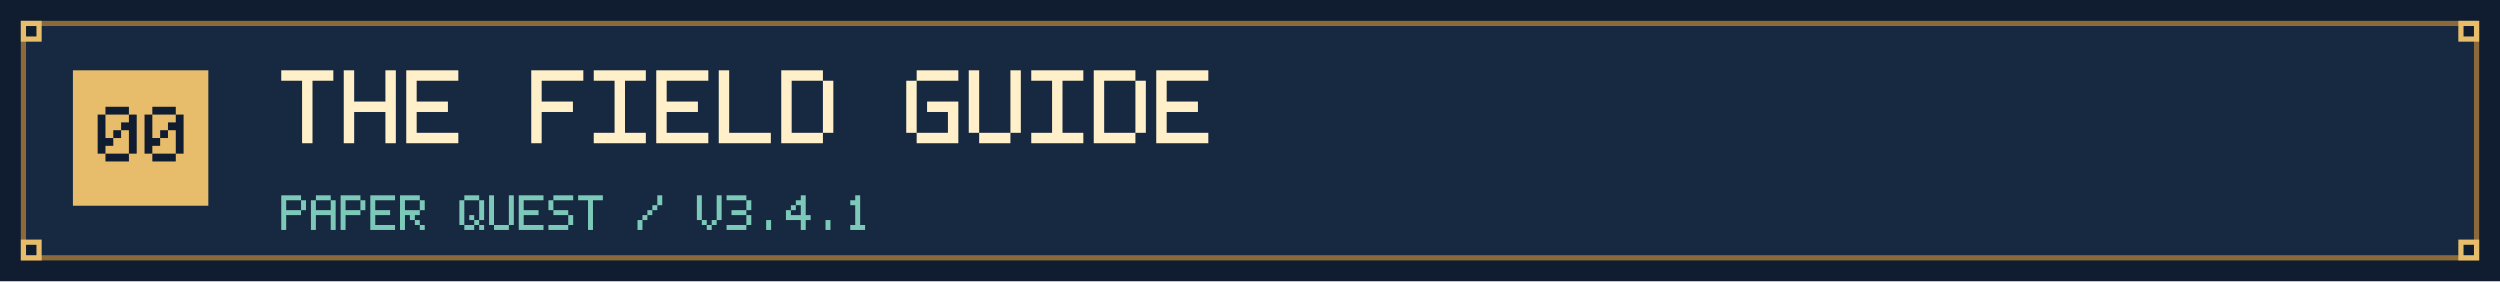
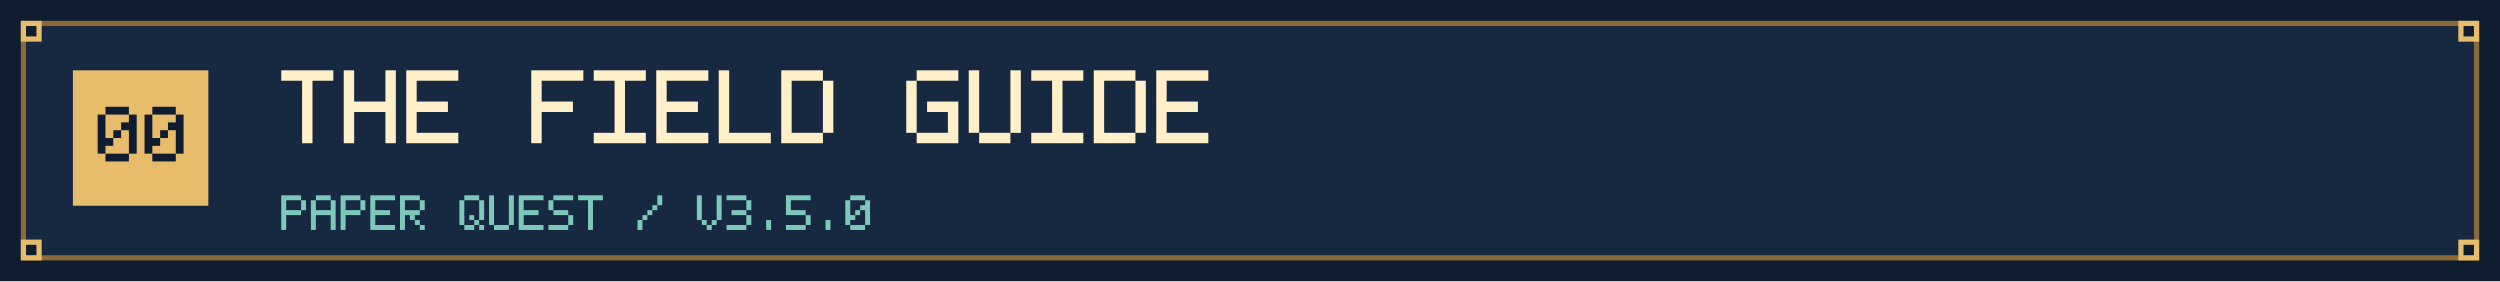
- <svg xmlns="http://www.w3.org/2000/svg" width="960" height="108" viewBox="0 0 960 108" role="img" aria-label="THE FIELD GUIDE. PAPER QUEST / V3.4.1">
+ <svg xmlns="http://www.w3.org/2000/svg" width="960" height="108" viewBox="0 0 960 108" role="img" aria-label="THE FIELD GUIDE. PAPER QUEST / V3.5.0">
  <rect x="0" y="0" width="960" height="108" fill="#101d30" />
  <rect x="8" y="8" width="944" height="92" fill="#8b693a" />
  <rect x="10" y="10" width="940" height="88" fill="#172940" />
  <rect x="8" y="8" width="8" height="8" fill="#e7bc6a" />
  <rect x="10" y="10" width="4" height="4" fill="#101d30" />
  <rect x="944" y="8" width="8" height="8" fill="#e7bc6a" />
  <rect x="946" y="10" width="4" height="4" fill="#101d30" />
  <rect x="8" y="92" width="8" height="8" fill="#e7bc6a" />
  <rect x="10" y="94" width="4" height="4" fill="#101d30" />
  <rect x="944" y="92" width="8" height="8" fill="#e7bc6a" />
  <rect x="946" y="94" width="4" height="4" fill="#101d30" />
  <rect x="28" y="27" width="52" height="52" fill="#e7bc6a" />
  <path d="M40.5,41h3v3h-3zM43.5,41h3v3h-3zM46.5,41h3v3h-3zM37.5,44h3v3h-3zM49.5,44h3v3h-3zM37.5,47h3v3h-3zM46.5,47h3v3h-3zM49.5,47h3v3h-3zM37.5,50h3v3h-3zM43.5,50h3v3h-3zM49.5,50h3v3h-3zM37.5,53h3v3h-3zM40.5,53h3v3h-3zM49.5,53h3v3h-3zM37.5,56h3v3h-3zM49.5,56h3v3h-3zM40.5,59h3v3h-3zM43.5,59h3v3h-3zM46.5,59h3v3h-3zM58.5,41h3v3h-3zM61.5,41h3v3h-3zM64.5,41h3v3h-3zM55.5,44h3v3h-3zM67.5,44h3v3h-3zM55.5,47h3v3h-3zM64.5,47h3v3h-3zM67.5,47h3v3h-3zM55.5,50h3v3h-3zM61.5,50h3v3h-3zM67.5,50h3v3h-3zM55.5,53h3v3h-3zM58.5,53h3v3h-3zM67.5,53h3v3h-3zM55.5,56h3v3h-3zM67.5,56h3v3h-3zM58.5,59h3v3h-3zM61.5,59h3v3h-3zM64.5,59h3v3h-3z" fill="#101d30" />
  <path d="M108,27h4v4h-4zM112,27h4v4h-4zM116,27h4v4h-4zM120,27h4v4h-4zM124,27h4v4h-4zM116,31h4v4h-4zM116,35h4v4h-4zM116,39h4v4h-4zM116,43h4v4h-4zM116,47h4v4h-4zM116,51h4v4h-4zM132,27h4v4h-4zM148,27h4v4h-4zM132,31h4v4h-4zM148,31h4v4h-4zM132,35h4v4h-4zM148,35h4v4h-4zM132,39h4v4h-4zM136,39h4v4h-4zM140,39h4v4h-4zM144,39h4v4h-4zM148,39h4v4h-4zM132,43h4v4h-4zM148,43h4v4h-4zM132,47h4v4h-4zM148,47h4v4h-4zM132,51h4v4h-4zM148,51h4v4h-4zM156,27h4v4h-4zM160,27h4v4h-4zM164,27h4v4h-4zM168,27h4v4h-4zM172,27h4v4h-4zM156,31h4v4h-4zM156,35h4v4h-4zM156,39h4v4h-4zM160,39h4v4h-4zM164,39h4v4h-4zM168,39h4v4h-4zM156,43h4v4h-4zM156,47h4v4h-4zM156,51h4v4h-4zM160,51h4v4h-4zM164,51h4v4h-4zM168,51h4v4h-4zM172,51h4v4h-4zM204,27h4v4h-4zM208,27h4v4h-4zM212,27h4v4h-4zM216,27h4v4h-4zM220,27h4v4h-4zM204,31h4v4h-4zM204,35h4v4h-4zM204,39h4v4h-4zM208,39h4v4h-4zM212,39h4v4h-4zM216,39h4v4h-4zM204,43h4v4h-4zM204,47h4v4h-4zM204,51h4v4h-4zM228,27h4v4h-4zM232,27h4v4h-4zM236,27h4v4h-4zM240,27h4v4h-4zM244,27h4v4h-4zM236,31h4v4h-4zM236,35h4v4h-4zM236,39h4v4h-4zM236,43h4v4h-4zM236,47h4v4h-4zM228,51h4v4h-4zM232,51h4v4h-4zM236,51h4v4h-4zM240,51h4v4h-4zM244,51h4v4h-4zM252,27h4v4h-4zM256,27h4v4h-4zM260,27h4v4h-4zM264,27h4v4h-4zM268,27h4v4h-4zM252,31h4v4h-4zM252,35h4v4h-4zM252,39h4v4h-4zM256,39h4v4h-4zM260,39h4v4h-4zM264,39h4v4h-4zM252,43h4v4h-4zM252,47h4v4h-4zM252,51h4v4h-4zM256,51h4v4h-4zM260,51h4v4h-4zM264,51h4v4h-4zM268,51h4v4h-4zM276,27h4v4h-4zM276,31h4v4h-4zM276,35h4v4h-4zM276,39h4v4h-4zM276,43h4v4h-4zM276,47h4v4h-4zM276,51h4v4h-4zM280,51h4v4h-4zM284,51h4v4h-4zM288,51h4v4h-4zM292,51h4v4h-4zM300,27h4v4h-4zM304,27h4v4h-4zM308,27h4v4h-4zM312,27h4v4h-4zM300,31h4v4h-4zM316,31h4v4h-4zM300,35h4v4h-4zM316,35h4v4h-4zM300,39h4v4h-4zM316,39h4v4h-4zM300,43h4v4h-4zM316,43h4v4h-4zM300,47h4v4h-4zM316,47h4v4h-4zM300,51h4v4h-4zM304,51h4v4h-4zM308,51h4v4h-4zM312,51h4v4h-4zM352,27h4v4h-4zM356,27h4v4h-4zM360,27h4v4h-4zM364,27h4v4h-4zM348,31h4v4h-4zM348,35h4v4h-4zM348,39h4v4h-4zM356,39h4v4h-4zM360,39h4v4h-4zM364,39h4v4h-4zM348,43h4v4h-4zM364,43h4v4h-4zM348,47h4v4h-4zM364,47h4v4h-4zM352,51h4v4h-4zM356,51h4v4h-4zM360,51h4v4h-4zM364,51h4v4h-4zM372,27h4v4h-4zM388,27h4v4h-4zM372,31h4v4h-4zM388,31h4v4h-4zM372,35h4v4h-4zM388,35h4v4h-4zM372,39h4v4h-4zM388,39h4v4h-4zM372,43h4v4h-4zM388,43h4v4h-4zM372,47h4v4h-4zM388,47h4v4h-4zM376,51h4v4h-4zM380,51h4v4h-4zM384,51h4v4h-4zM396,27h4v4h-4zM400,27h4v4h-4zM404,27h4v4h-4zM408,27h4v4h-4zM412,27h4v4h-4zM404,31h4v4h-4zM404,35h4v4h-4zM404,39h4v4h-4zM404,43h4v4h-4zM404,47h4v4h-4zM396,51h4v4h-4zM400,51h4v4h-4zM404,51h4v4h-4zM408,51h4v4h-4zM412,51h4v4h-4zM420,27h4v4h-4zM424,27h4v4h-4zM428,27h4v4h-4zM432,27h4v4h-4zM420,31h4v4h-4zM436,31h4v4h-4zM420,35h4v4h-4zM436,35h4v4h-4zM420,39h4v4h-4zM436,39h4v4h-4zM420,43h4v4h-4zM436,43h4v4h-4zM420,47h4v4h-4zM436,47h4v4h-4zM420,51h4v4h-4zM424,51h4v4h-4zM428,51h4v4h-4zM432,51h4v4h-4zM444,27h4v4h-4zM448,27h4v4h-4zM452,27h4v4h-4zM456,27h4v4h-4zM460,27h4v4h-4zM444,31h4v4h-4zM444,35h4v4h-4zM444,39h4v4h-4zM448,39h4v4h-4zM452,39h4v4h-4zM456,39h4v4h-4zM444,43h4v4h-4zM444,47h4v4h-4zM444,51h4v4h-4zM448,51h4v4h-4zM452,51h4v4h-4zM456,51h4v4h-4zM460,51h4v4h-4z" fill="#fff0c9" />
-   <path d="M108,75h1.9v1.9h-1.9zM109.9,75h1.9v1.9h-1.9zM111.8,75h1.9v1.9h-1.9zM113.7,75h1.9v1.9h-1.9zM108,76.9h1.9v1.9h-1.9zM115.6,76.9h1.9v1.9h-1.9zM108,78.8h1.9v1.9h-1.9zM115.6,78.8h1.9v1.9h-1.9zM108,80.7h1.9v1.9h-1.9zM109.9,80.7h1.9v1.9h-1.9zM111.8,80.7h1.9v1.9h-1.9zM113.7,80.7h1.9v1.9h-1.9zM108,82.6h1.9v1.9h-1.9zM108,84.5h1.9v1.9h-1.9zM108,86.4h1.9v1.9h-1.9zM121.3,75h1.9v1.9h-1.9zM123.2,75h1.9v1.9h-1.9zM125.1,75h1.9v1.9h-1.9zM119.4,76.9h1.9v1.9h-1.9zM127,76.9h1.9v1.9h-1.9zM119.4,78.8h1.9v1.9h-1.9zM127,78.8h1.9v1.9h-1.9zM119.4,80.7h1.9v1.9h-1.9zM121.3,80.7h1.9v1.9h-1.9zM123.2,80.7h1.9v1.9h-1.9zM125.1,80.7h1.9v1.9h-1.9zM127,80.7h1.9v1.9h-1.9zM119.4,82.6h1.9v1.9h-1.9zM127,82.6h1.9v1.9h-1.9zM119.4,84.5h1.9v1.9h-1.9zM127,84.5h1.9v1.9h-1.9zM119.4,86.4h1.9v1.9h-1.9zM127,86.4h1.9v1.9h-1.9zM130.8,75h1.9v1.9h-1.9zM132.7,75h1.9v1.9h-1.9zM134.6,75h1.9v1.9h-1.9zM136.5,75h1.9v1.9h-1.9zM130.8,76.9h1.9v1.9h-1.9zM138.4,76.9h1.9v1.9h-1.9zM130.8,78.8h1.9v1.9h-1.9zM138.4,78.8h1.9v1.9h-1.9zM130.8,80.7h1.9v1.9h-1.9zM132.7,80.7h1.9v1.9h-1.9zM134.6,80.7h1.9v1.9h-1.9zM136.5,80.7h1.9v1.9h-1.9zM130.8,82.6h1.9v1.9h-1.9zM130.8,84.5h1.9v1.9h-1.9zM130.8,86.4h1.9v1.9h-1.9zM142.2,75h1.9v1.9h-1.9zM144.1,75h1.9v1.9h-1.9zM146,75h1.9v1.9h-1.9zM147.9,75h1.9v1.9h-1.9zM149.8,75h1.9v1.9h-1.9zM142.2,76.9h1.9v1.9h-1.9zM142.2,78.8h1.9v1.9h-1.9zM142.2,80.7h1.9v1.9h-1.9zM144.1,80.7h1.9v1.9h-1.9zM146,80.7h1.9v1.9h-1.9zM147.9,80.7h1.9v1.9h-1.9zM142.2,82.6h1.9v1.9h-1.9zM142.2,84.5h1.9v1.9h-1.9zM142.2,86.4h1.9v1.9h-1.9zM144.1,86.4h1.9v1.9h-1.9zM146,86.4h1.9v1.9h-1.9zM147.9,86.4h1.9v1.9h-1.9zM149.8,86.4h1.9v1.9h-1.9zM153.6,75h1.9v1.9h-1.9zM155.5,75h1.9v1.9h-1.9zM157.4,75h1.9v1.9h-1.9zM159.3,75h1.9v1.9h-1.9zM153.6,76.9h1.9v1.9h-1.9zM161.2,76.9h1.9v1.9h-1.9zM153.6,78.8h1.9v1.9h-1.9zM161.2,78.8h1.9v1.9h-1.9zM153.6,80.7h1.9v1.9h-1.9zM155.5,80.7h1.9v1.9h-1.9zM157.4,80.7h1.9v1.9h-1.9zM159.3,80.7h1.9v1.9h-1.9zM153.6,82.6h1.9v1.9h-1.9zM157.4,82.6h1.9v1.9h-1.9zM153.6,84.5h1.9v1.9h-1.9zM159.3,84.5h1.9v1.9h-1.9zM153.6,86.4h1.9v1.9h-1.9zM161.2,86.4h1.9v1.9h-1.9zM178.3,75h1.9v1.9h-1.9zM180.2,75h1.9v1.9h-1.9zM182.1,75h1.9v1.9h-1.9zM176.4,76.9h1.9v1.9h-1.9zM184,76.9h1.9v1.9h-1.9zM176.4,78.8h1.9v1.9h-1.9zM184,78.8h1.9v1.9h-1.9zM176.4,80.7h1.9v1.9h-1.9zM184,80.7h1.9v1.9h-1.9zM176.4,82.6h1.9v1.9h-1.9zM180.2,82.6h1.9v1.9h-1.9zM184,82.6h1.9v1.9h-1.9zM176.4,84.5h1.9v1.9h-1.9zM182.1,84.5h1.9v1.9h-1.9zM178.3,86.4h1.9v1.9h-1.9zM180.2,86.4h1.9v1.9h-1.9zM184,86.4h1.9v1.9h-1.9zM187.8,75h1.9v1.9h-1.9zM195.4,75h1.9v1.9h-1.9zM187.8,76.9h1.9v1.9h-1.9zM195.4,76.9h1.9v1.9h-1.9zM187.8,78.8h1.9v1.9h-1.9zM195.4,78.8h1.9v1.9h-1.9zM187.8,80.7h1.9v1.9h-1.9zM195.4,80.7h1.9v1.9h-1.9zM187.8,82.6h1.9v1.9h-1.9zM195.4,82.6h1.9v1.9h-1.9zM187.8,84.5h1.9v1.9h-1.9zM195.4,84.5h1.9v1.9h-1.9zM189.7,86.4h1.9v1.9h-1.9zM191.6,86.4h1.9v1.9h-1.9zM193.5,86.4h1.9v1.9h-1.9zM199.2,75h1.9v1.9h-1.9zM201.1,75h1.9v1.9h-1.9zM203,75h1.9v1.9h-1.9zM204.9,75h1.9v1.9h-1.9zM206.8,75h1.9v1.9h-1.9zM199.2,76.9h1.9v1.9h-1.9zM199.2,78.8h1.9v1.9h-1.9zM199.2,80.7h1.9v1.9h-1.9zM201.1,80.7h1.9v1.9h-1.9zM203,80.7h1.9v1.9h-1.9zM204.9,80.7h1.9v1.9h-1.9zM199.2,82.6h1.9v1.9h-1.9zM199.2,84.5h1.9v1.9h-1.9zM199.2,86.4h1.9v1.9h-1.9zM201.1,86.4h1.9v1.9h-1.9zM203,86.4h1.9v1.9h-1.9zM204.9,86.4h1.9v1.9h-1.9zM206.8,86.4h1.9v1.9h-1.9zM212.5,75h1.9v1.9h-1.9zM214.4,75h1.9v1.9h-1.9zM216.3,75h1.9v1.9h-1.9zM218.2,75h1.9v1.9h-1.9zM210.6,76.9h1.9v1.9h-1.9zM210.6,78.8h1.9v1.9h-1.9zM212.5,80.7h1.9v1.9h-1.9zM214.4,80.7h1.9v1.9h-1.9zM216.3,80.7h1.9v1.9h-1.9zM218.2,82.6h1.9v1.9h-1.9zM218.2,84.5h1.9v1.9h-1.9zM210.6,86.4h1.9v1.9h-1.9zM212.5,86.4h1.9v1.9h-1.9zM214.4,86.4h1.9v1.9h-1.9zM216.3,86.4h1.9v1.9h-1.9zM222,75h1.9v1.9h-1.9zM223.9,75h1.9v1.9h-1.9zM225.8,75h1.9v1.9h-1.9zM227.7,75h1.9v1.9h-1.9zM229.6,75h1.9v1.9h-1.9zM225.8,76.9h1.9v1.9h-1.9zM225.8,78.8h1.9v1.9h-1.9zM225.8,80.7h1.9v1.9h-1.9zM225.8,82.6h1.9v1.9h-1.9zM225.8,84.5h1.9v1.9h-1.9zM225.8,86.4h1.9v1.9h-1.9zM252.4,75h1.9v1.9h-1.9zM252.4,76.9h1.9v1.9h-1.9zM250.5,78.8h1.9v1.9h-1.9zM248.6,80.7h1.9v1.9h-1.9zM246.7,82.6h1.9v1.9h-1.9zM244.8,84.5h1.9v1.9h-1.9zM244.8,86.4h1.9v1.9h-1.9zM267.6,75h1.9v1.9h-1.9zM275.2,75h1.9v1.9h-1.9zM267.6,76.9h1.9v1.9h-1.9zM275.2,76.9h1.9v1.9h-1.9zM267.6,78.8h1.9v1.9h-1.9zM275.2,78.8h1.9v1.9h-1.9zM267.6,80.7h1.9v1.9h-1.9zM275.2,80.7h1.9v1.9h-1.9zM267.6,82.6h1.9v1.9h-1.9zM275.2,82.6h1.9v1.9h-1.9zM269.5,84.5h1.9v1.9h-1.9zM273.3,84.5h1.9v1.9h-1.9zM271.4,86.4h1.9v1.9h-1.9zM279,75h1.9v1.9h-1.9zM280.9,75h1.9v1.9h-1.9zM282.8,75h1.9v1.9h-1.9zM284.7,75h1.9v1.9h-1.9zM286.6,76.9h1.9v1.9h-1.9zM286.6,78.8h1.9v1.9h-1.9zM280.9,80.7h1.9v1.9h-1.9zM282.8,80.7h1.9v1.9h-1.9zM284.7,80.7h1.9v1.9h-1.9zM286.6,82.6h1.9v1.9h-1.9zM286.6,84.5h1.9v1.9h-1.9zM279,86.4h1.9v1.9h-1.9zM280.9,86.4h1.9v1.9h-1.9zM282.8,86.4h1.9v1.9h-1.9zM284.7,86.4h1.9v1.9h-1.9zM294.2,84.5h1.9v1.9h-1.9zM294.2,86.4h1.9v1.9h-1.9zM307.5,75h1.9v1.9h-1.9zM305.6,76.9h1.9v1.9h-1.9zM307.5,76.9h1.9v1.9h-1.9zM303.7,78.8h1.9v1.9h-1.9zM307.5,78.8h1.9v1.9h-1.9zM301.8,80.7h1.9v1.9h-1.9zM307.5,80.7h1.9v1.9h-1.9zM301.8,82.6h1.9v1.9h-1.9zM303.7,82.6h1.9v1.9h-1.9zM305.6,82.6h1.9v1.9h-1.9zM307.5,82.6h1.9v1.9h-1.9zM309.4,82.6h1.9v1.9h-1.9zM307.5,84.5h1.9v1.9h-1.9zM307.5,86.4h1.9v1.9h-1.9zM317,84.5h1.9v1.9h-1.9zM317,86.4h1.9v1.9h-1.9zM328.4,75h1.9v1.9h-1.9zM326.5,76.9h1.9v1.9h-1.9zM328.4,76.9h1.9v1.9h-1.9zM328.4,78.8h1.9v1.9h-1.9zM328.4,80.7h1.9v1.9h-1.9zM328.4,82.6h1.9v1.9h-1.9zM328.4,84.5h1.9v1.9h-1.9zM326.5,86.4h1.9v1.9h-1.9zM328.4,86.4h1.9v1.9h-1.9zM330.3,86.4h1.9v1.9h-1.9z" fill="#7cc9ba" />
+   <path d="M108,75h1.9v1.9h-1.9zM109.9,75h1.9v1.9h-1.9zM111.8,75h1.9v1.9h-1.9zM113.7,75h1.9v1.9h-1.9zM108,76.9h1.9v1.9h-1.9zM115.6,76.9h1.9v1.9h-1.9zM108,78.8h1.9v1.9h-1.9zM115.6,78.8h1.9v1.9h-1.9zM108,80.7h1.9v1.9h-1.9zM109.9,80.7h1.9v1.9h-1.9zM111.8,80.7h1.9v1.9h-1.9zM113.7,80.7h1.9v1.9h-1.9zM108,82.6h1.9v1.9h-1.9zM108,84.5h1.9v1.9h-1.9zM108,86.4h1.9v1.9h-1.9zM121.3,75h1.9v1.9h-1.9zM123.2,75h1.9v1.9h-1.9zM125.1,75h1.9v1.9h-1.9zM119.4,76.9h1.9v1.9h-1.9zM127,76.9h1.9v1.9h-1.9zM119.4,78.8h1.9v1.9h-1.9zM127,78.8h1.9v1.9h-1.9zM119.4,80.7h1.9v1.9h-1.9zM121.3,80.7h1.9v1.9h-1.9zM123.2,80.7h1.9v1.9h-1.9zM125.1,80.7h1.9v1.9h-1.9zM127,80.7h1.9v1.9h-1.9zM119.4,82.6h1.9v1.9h-1.9zM127,82.6h1.9v1.9h-1.9zM119.4,84.5h1.9v1.9h-1.9zM127,84.5h1.9v1.9h-1.9zM119.4,86.4h1.9v1.9h-1.9zM127,86.4h1.9v1.9h-1.9zM130.8,75h1.9v1.9h-1.9zM132.7,75h1.9v1.9h-1.9zM134.6,75h1.9v1.9h-1.9zM136.5,75h1.9v1.9h-1.9zM130.8,76.9h1.9v1.9h-1.9zM138.4,76.9h1.9v1.9h-1.9zM130.8,78.8h1.9v1.9h-1.9zM138.4,78.8h1.9v1.9h-1.9zM130.8,80.7h1.9v1.9h-1.9zM132.7,80.7h1.9v1.9h-1.9zM134.6,80.7h1.9v1.9h-1.9zM136.5,80.7h1.9v1.9h-1.9zM130.8,82.6h1.9v1.9h-1.9zM130.8,84.5h1.9v1.9h-1.9zM130.8,86.4h1.9v1.9h-1.9zM142.2,75h1.9v1.9h-1.9zM144.1,75h1.9v1.9h-1.9zM146,75h1.9v1.9h-1.9zM147.9,75h1.9v1.9h-1.9zM149.8,75h1.9v1.9h-1.9zM142.2,76.9h1.9v1.9h-1.9zM142.2,78.8h1.9v1.9h-1.9zM142.2,80.7h1.9v1.9h-1.9zM144.1,80.7h1.9v1.9h-1.9zM146,80.7h1.9v1.9h-1.9zM147.9,80.7h1.9v1.9h-1.9zM142.2,82.6h1.9v1.9h-1.9zM142.2,84.5h1.9v1.9h-1.9zM142.2,86.4h1.9v1.9h-1.9zM144.1,86.4h1.9v1.9h-1.9zM146,86.4h1.9v1.9h-1.9zM147.9,86.4h1.9v1.9h-1.9zM149.8,86.4h1.9v1.9h-1.9zM153.6,75h1.9v1.9h-1.9zM155.5,75h1.9v1.9h-1.9zM157.4,75h1.9v1.9h-1.9zM159.3,75h1.9v1.9h-1.9zM153.6,76.9h1.9v1.9h-1.9zM161.2,76.9h1.9v1.9h-1.9zM153.6,78.8h1.9v1.9h-1.9zM161.2,78.8h1.9v1.9h-1.9zM153.6,80.7h1.9v1.9h-1.9zM155.5,80.7h1.9v1.9h-1.9zM157.4,80.7h1.9v1.9h-1.9zM159.3,80.7h1.9v1.9h-1.9zM153.6,82.6h1.9v1.9h-1.9zM157.4,82.6h1.9v1.9h-1.9zM153.6,84.5h1.9v1.9h-1.9zM159.3,84.5h1.9v1.9h-1.9zM153.6,86.4h1.9v1.9h-1.9zM161.2,86.4h1.9v1.9h-1.9zM178.3,75h1.9v1.9h-1.9zM180.2,75h1.9v1.9h-1.9zM182.1,75h1.9v1.9h-1.9zM176.4,76.9h1.9v1.9h-1.9zM184,76.9h1.9v1.9h-1.9zM176.4,78.8h1.9v1.9h-1.9zM184,78.8h1.9v1.9h-1.9zM176.4,80.7h1.9v1.9h-1.9zM184,80.7h1.9v1.9h-1.9zM176.4,82.6h1.9v1.9h-1.9zM180.2,82.6h1.9v1.9h-1.9zM184,82.6h1.9v1.9h-1.9zM176.4,84.5h1.9v1.9h-1.9zM182.1,84.5h1.9v1.9h-1.9zM178.3,86.4h1.9v1.9h-1.9zM180.2,86.4h1.9v1.9h-1.9zM184,86.4h1.9v1.9h-1.9zM187.8,75h1.9v1.9h-1.9zM195.4,75h1.9v1.9h-1.9zM187.8,76.9h1.9v1.9h-1.9zM195.4,76.9h1.9v1.9h-1.9zM187.8,78.8h1.9v1.9h-1.9zM195.4,78.8h1.9v1.9h-1.9zM187.8,80.7h1.9v1.9h-1.9zM195.4,80.7h1.9v1.9h-1.9zM187.8,82.6h1.9v1.9h-1.9zM195.4,82.6h1.9v1.9h-1.9zM187.8,84.5h1.9v1.9h-1.9zM195.4,84.5h1.9v1.9h-1.9zM189.7,86.4h1.9v1.9h-1.9zM191.6,86.4h1.9v1.9h-1.9zM193.5,86.4h1.9v1.9h-1.9zM199.2,75h1.9v1.9h-1.9zM201.1,75h1.9v1.9h-1.9zM203,75h1.9v1.9h-1.9zM204.9,75h1.9v1.9h-1.9zM206.8,75h1.9v1.9h-1.9zM199.2,76.9h1.9v1.9h-1.9zM199.2,78.8h1.9v1.9h-1.9zM199.2,80.7h1.9v1.9h-1.9zM201.1,80.7h1.9v1.9h-1.9zM203,80.7h1.9v1.9h-1.9zM204.9,80.7h1.9v1.9h-1.9zM199.2,82.6h1.9v1.9h-1.9zM199.2,84.5h1.9v1.9h-1.9zM199.2,86.4h1.9v1.9h-1.9zM201.1,86.4h1.9v1.9h-1.9zM203,86.4h1.9v1.9h-1.9zM204.9,86.4h1.9v1.9h-1.9zM206.8,86.4h1.9v1.9h-1.9zM212.5,75h1.9v1.9h-1.9zM214.4,75h1.9v1.9h-1.9zM216.3,75h1.9v1.9h-1.9zM218.2,75h1.9v1.9h-1.9zM210.6,76.9h1.9v1.9h-1.9zM210.6,78.8h1.9v1.9h-1.9zM212.5,80.7h1.9v1.9h-1.9zM214.4,80.7h1.9v1.9h-1.9zM216.3,80.7h1.9v1.9h-1.9zM218.2,82.6h1.9v1.9h-1.9zM218.2,84.5h1.9v1.9h-1.9zM210.6,86.4h1.9v1.9h-1.9zM212.5,86.4h1.9v1.9h-1.9zM214.4,86.4h1.9v1.9h-1.9zM216.3,86.4h1.9v1.9h-1.9zM222,75h1.9v1.9h-1.9zM223.9,75h1.9v1.9h-1.9zM225.8,75h1.9v1.9h-1.9zM227.7,75h1.9v1.9h-1.9zM229.6,75h1.9v1.9h-1.9zM225.8,76.9h1.9v1.9h-1.9zM225.8,78.8h1.9v1.9h-1.9zM225.8,80.7h1.9v1.9h-1.9zM225.8,82.6h1.9v1.9h-1.9zM225.8,84.5h1.9v1.9h-1.9zM225.8,86.4h1.9v1.9h-1.9zM252.4,75h1.9v1.9h-1.9zM252.4,76.9h1.9v1.9h-1.9zM250.5,78.8h1.9v1.9h-1.9zM248.6,80.7h1.9v1.9h-1.9zM246.7,82.6h1.9v1.9h-1.9zM244.8,84.5h1.9v1.9h-1.9zM244.8,86.4h1.9v1.9h-1.9zM267.6,75h1.9v1.9h-1.9zM275.2,75h1.9v1.9h-1.9zM267.6,76.9h1.9v1.9h-1.9zM275.2,76.9h1.9v1.9h-1.9zM267.6,78.8h1.9v1.9h-1.9zM275.2,78.8h1.9v1.9h-1.9zM267.6,80.7h1.9v1.9h-1.9zM275.2,80.7h1.9v1.9h-1.9zM267.6,82.6h1.9v1.9h-1.9zM275.2,82.6h1.9v1.9h-1.9zM269.5,84.5h1.9v1.9h-1.9zM273.3,84.5h1.9v1.9h-1.9zM271.4,86.4h1.9v1.9h-1.9zM279,75h1.9v1.9h-1.9zM280.9,75h1.9v1.9h-1.9zM282.8,75h1.9v1.9h-1.9zM284.7,75h1.9v1.9h-1.9zM286.6,76.9h1.9v1.9h-1.9zM286.6,78.8h1.9v1.9h-1.9zM280.9,80.7h1.9v1.9h-1.9zM282.8,80.7h1.9v1.9h-1.9zM284.7,80.7h1.9v1.9h-1.9zM286.6,82.6h1.9v1.9h-1.9zM286.6,84.5h1.9v1.9h-1.9zM279,86.4h1.9v1.9h-1.9zM280.9,86.4h1.9v1.9h-1.9zM282.8,86.4h1.9v1.9h-1.9zM284.7,86.4h1.9v1.9h-1.9zM294.2,84.5h1.9v1.9h-1.9zM294.2,86.4h1.9v1.9h-1.9zM301.8,75h1.9v1.9h-1.9zM303.7,75h1.9v1.9h-1.9zM305.6,75h1.9v1.9h-1.9zM307.5,75h1.9v1.9h-1.9zM309.4,75h1.9v1.9h-1.9zM301.8,76.9h1.9v1.9h-1.9zM301.8,78.8h1.9v1.9h-1.9zM301.8,80.7h1.9v1.9h-1.9zM303.7,80.7h1.9v1.9h-1.9zM305.6,80.7h1.9v1.9h-1.9zM307.5,80.7h1.9v1.9h-1.9zM309.4,82.6h1.9v1.9h-1.9zM309.4,84.5h1.9v1.9h-1.9zM301.8,86.4h1.9v1.9h-1.9zM303.7,86.4h1.9v1.9h-1.9zM305.6,86.4h1.9v1.9h-1.9zM307.5,86.4h1.9v1.9h-1.9zM317,84.5h1.9v1.9h-1.9zM317,86.4h1.9v1.9h-1.9zM326.5,75h1.9v1.9h-1.9zM328.4,75h1.9v1.9h-1.9zM330.3,75h1.9v1.9h-1.9zM324.6,76.9h1.9v1.9h-1.9zM332.2,76.9h1.9v1.9h-1.9zM324.6,78.8h1.9v1.9h-1.9zM330.3,78.8h1.9v1.9h-1.9zM332.2,78.8h1.9v1.9h-1.9zM324.6,80.7h1.9v1.9h-1.9zM328.4,80.7h1.9v1.9h-1.9zM332.2,80.7h1.9v1.9h-1.9zM324.6,82.6h1.9v1.9h-1.9zM326.5,82.6h1.9v1.9h-1.9zM332.2,82.6h1.9v1.9h-1.9zM324.6,84.5h1.9v1.9h-1.9zM332.2,84.5h1.9v1.9h-1.9zM326.5,86.4h1.9v1.9h-1.9zM328.4,86.4h1.9v1.9h-1.9zM330.3,86.4h1.9v1.9h-1.9z" fill="#7cc9ba" />
</svg>
